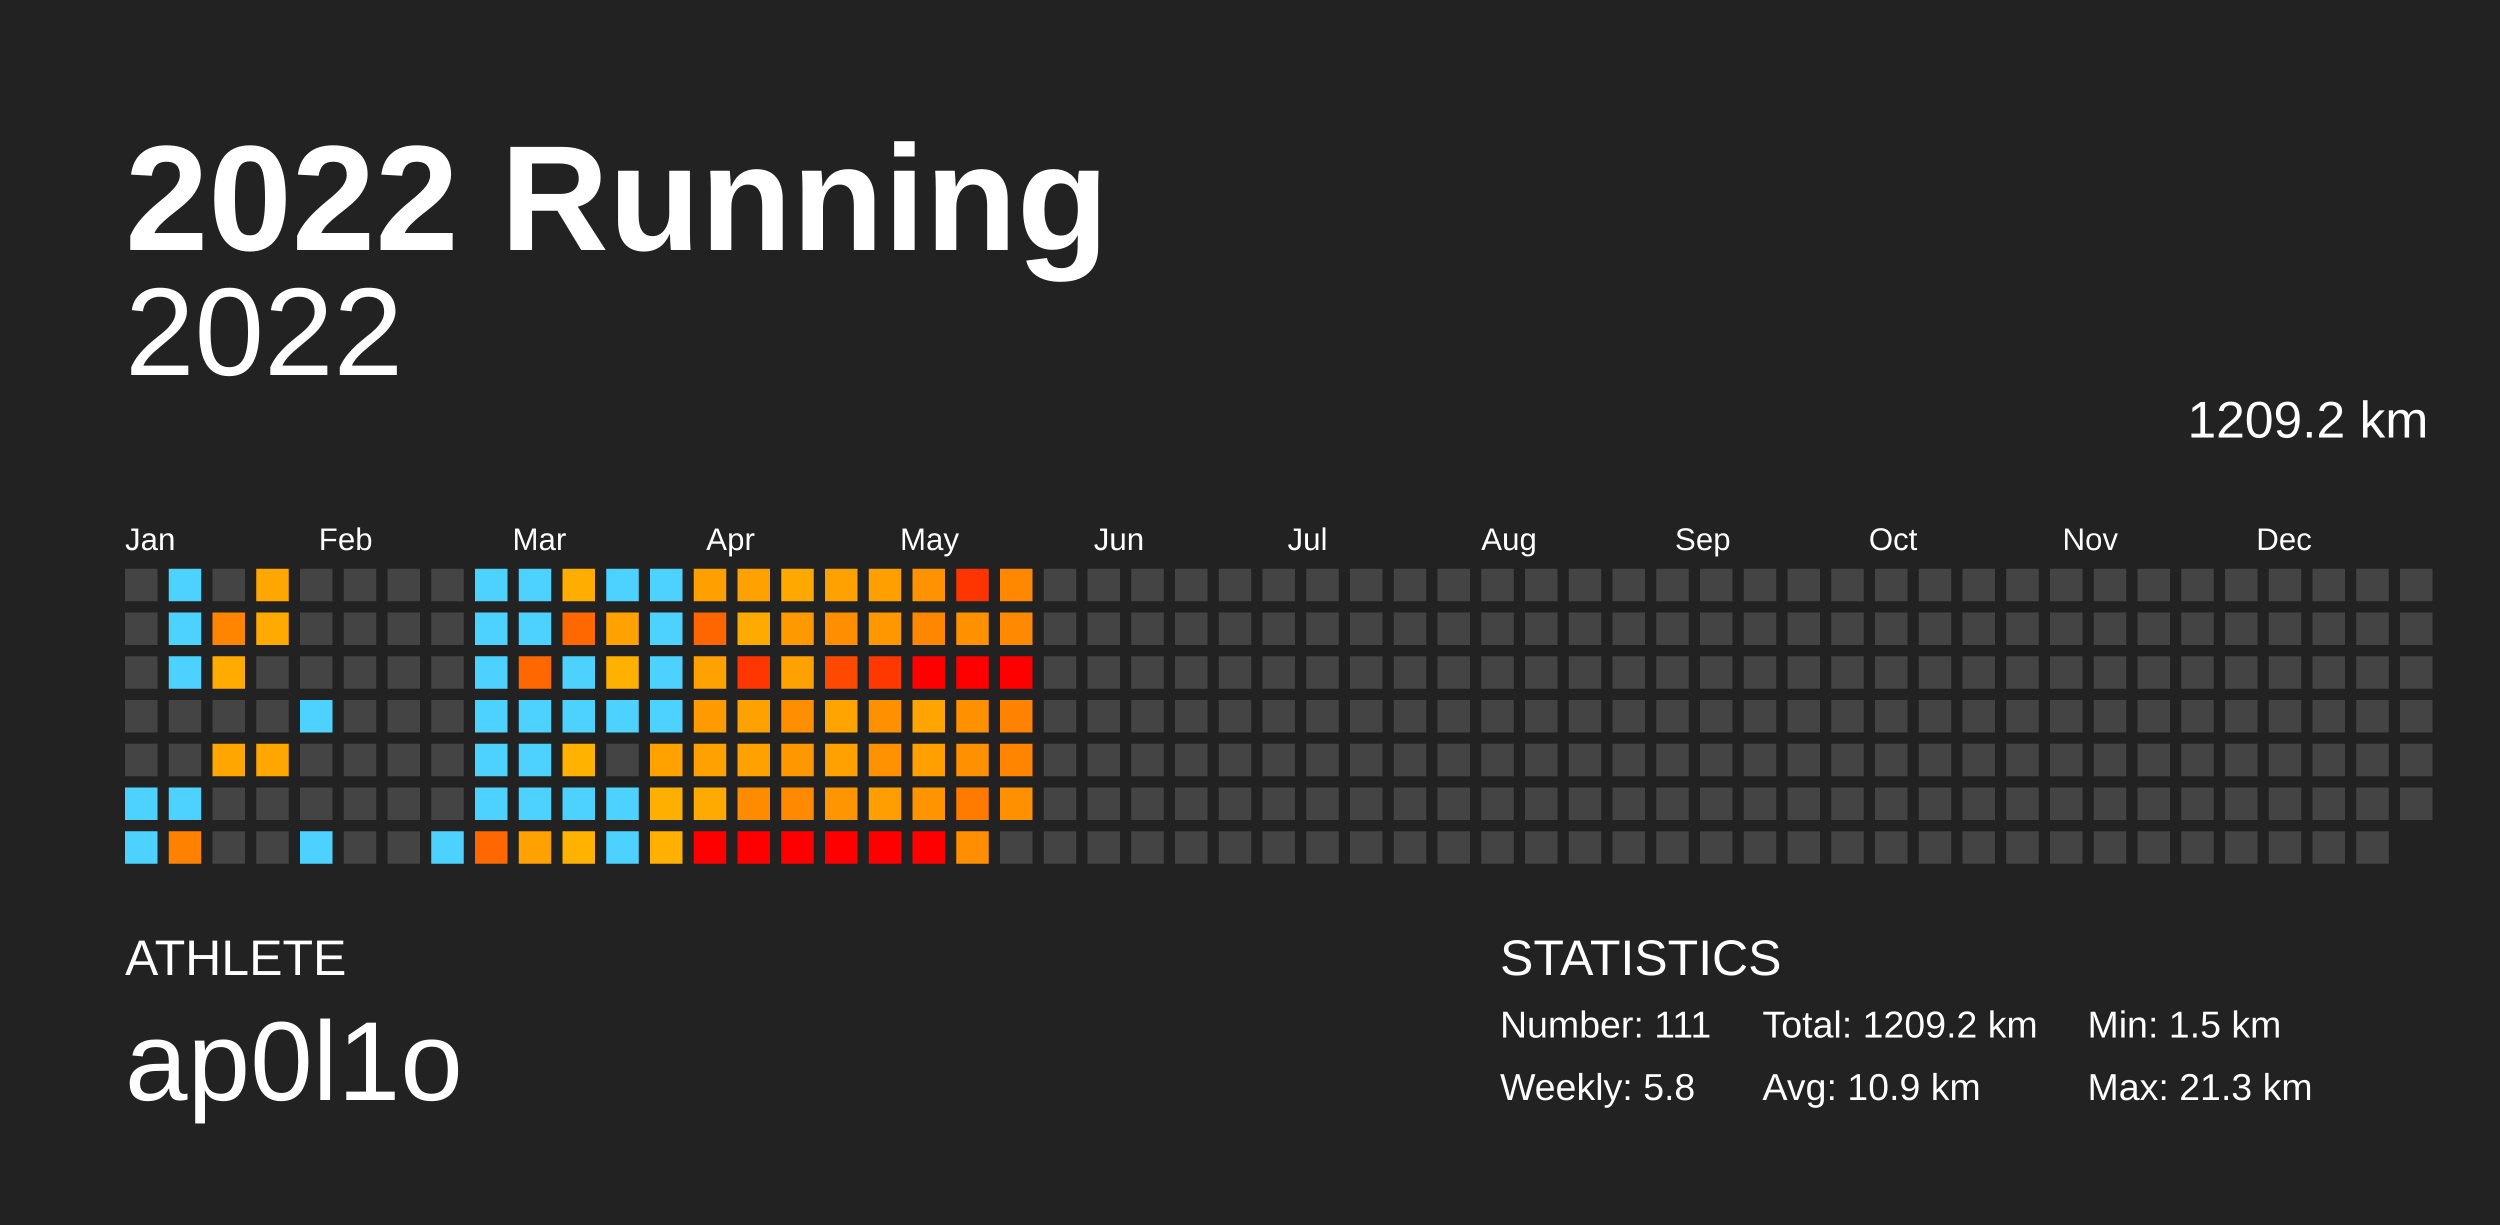
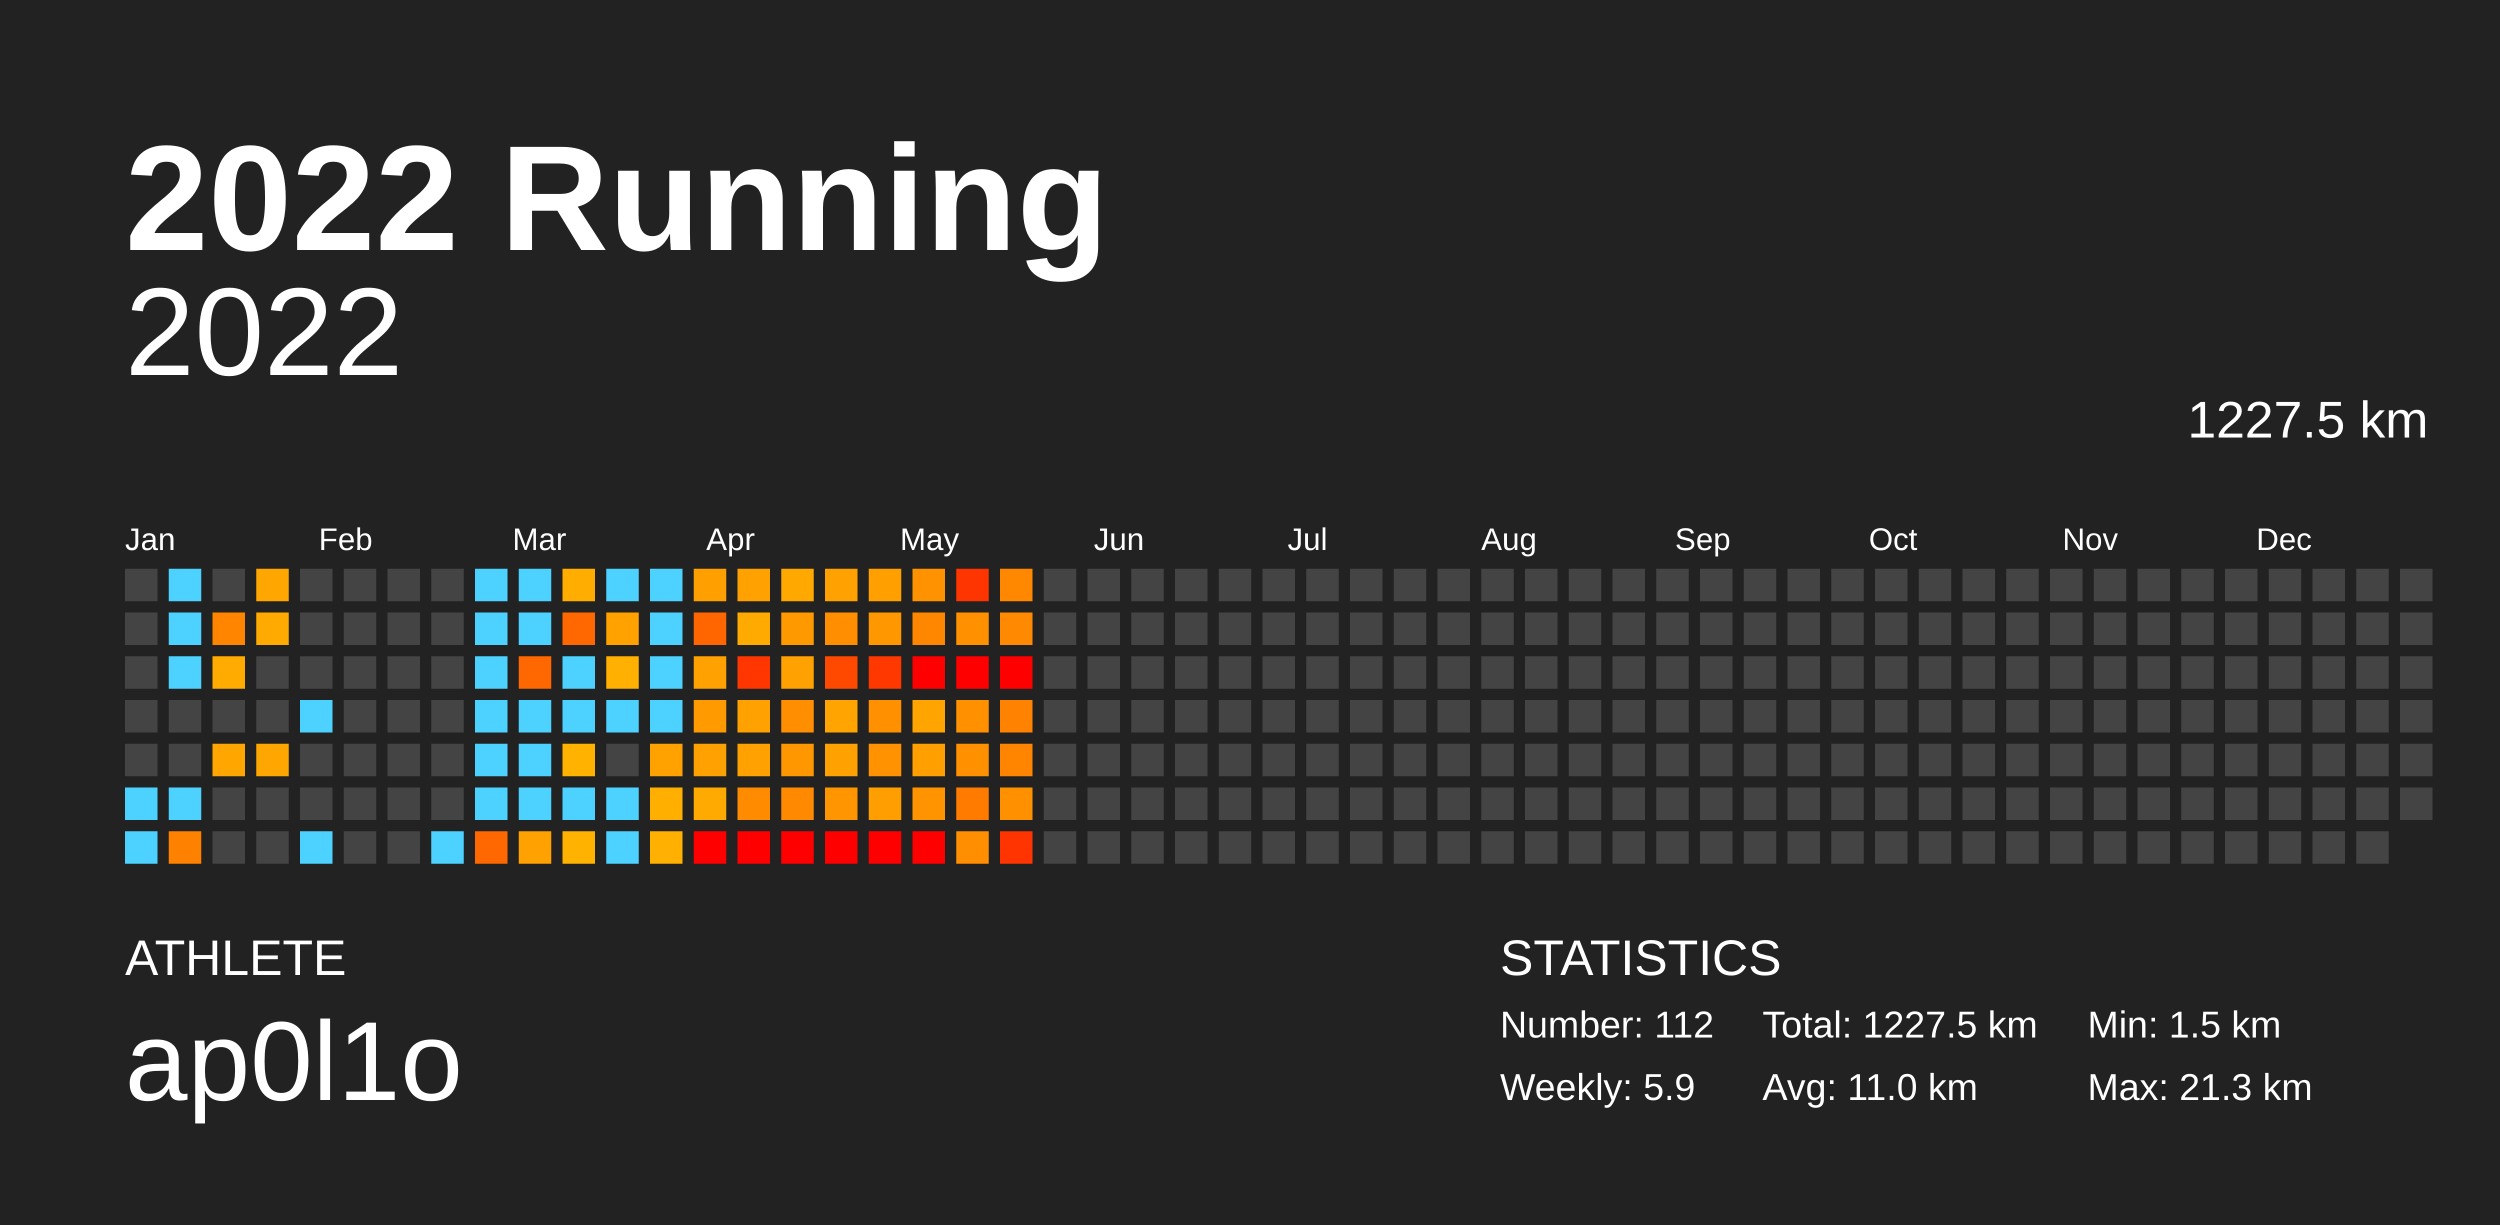
<svg xmlns="http://www.w3.org/2000/svg" baseProfile="full" height="98mm" version="1.1" viewBox="0,0,200,98" width="200mm">
  <defs />
  <rect fill="#222222" height="98" width="200" x="0" y="0" />
  <text fill="#FFFFFF" style="font-size:12px; font-family:Arial; font-weight:bold;" x="10" y="20">2022 Running</text>
  <text fill="#FFFFFF" style="font-size:4px; font-family:Arial" x="10" y="78">ATHLETE</text>
  <text fill="#FFFFFF" style="font-size:9px; font-family:Arial" x="10" y="88">ap0l1o</text>
  <text fill="#FFFFFF" style="font-size:4px; font-family:Arial" x="120" y="78">STATISTICS</text>
-   <text fill="#FFFFFF" style="font-size:3px; font-family:Arial" x="120" y="83">Number: 111</text>
-   <text fill="#FFFFFF" style="font-size:3px; font-family:Arial" x="120" y="88">Weekly: 5.8</text>
-   <text fill="#FFFFFF" style="font-size:3px; font-family:Arial" x="141" y="83">Total: 1209.2 km</text>
-   <text fill="#FFFFFF" style="font-size:3px; font-family:Arial" x="141" y="88">Avg: 10.9 km</text>
+   <text fill="#FFFFFF" style="font-size:3px; font-family:Arial" x="120" y="83">Number: 112</text>
+   <text fill="#FFFFFF" style="font-size:3px; font-family:Arial" x="120" y="88">Weekly: 5.9</text>
+   <text fill="#FFFFFF" style="font-size:3px; font-family:Arial" x="141" y="83">Total: 1227.5 km</text>
+   <text fill="#FFFFFF" style="font-size:3px; font-family:Arial" x="141" y="88">Avg: 11.0 km</text>
  <text fill="#FFFFFF" style="font-size:3px; font-family:Arial" x="167" y="83">Min: 1.5 km</text>
  <text fill="#FFFFFF" style="font-size:3px; font-family:Arial" x="167" y="88">Max: 21.3 km</text>
  <text alignment-baseline="hanging" fill="#FFFFFF" style="font-size:10.0px; font-family:Arial;" x="10" y="30">2022</text>
-   <text alignment-baseline="hanging" fill="#FFFFFF" style="font-size:4.125px; font-family:Arial;" x="175" y="35">1209.2 km</text>
+   <text alignment-baseline="hanging" fill="#FFFFFF" style="font-size:4.125px; font-family:Arial;" x="175" y="35">1227.5 km</text>
  <text fill="#FFFFFF" style="font-size:2.5px; font-family:Arial" x="10.0" y="44">Jan</text>
  <text fill="#FFFFFF" style="font-size:2.5px; font-family:Arial" x="25.5" y="44">Feb</text>
  <text fill="#FFFFFF" style="font-size:2.5px; font-family:Arial" x="41.0" y="44">Mar</text>
  <text fill="#FFFFFF" style="font-size:2.5px; font-family:Arial" x="56.5" y="44">Apr</text>
  <text fill="#FFFFFF" style="font-size:2.5px; font-family:Arial" x="72.0" y="44">May</text>
  <text fill="#FFFFFF" style="font-size:2.5px; font-family:Arial" x="87.5" y="44">Jun</text>
  <text fill="#FFFFFF" style="font-size:2.5px; font-family:Arial" x="103.0" y="44">Jul</text>
  <text fill="#FFFFFF" style="font-size:2.5px; font-family:Arial" x="118.5" y="44">Aug</text>
  <text fill="#FFFFFF" style="font-size:2.5px; font-family:Arial" x="134.0" y="44">Sep</text>
  <text fill="#FFFFFF" style="font-size:2.5px; font-family:Arial" x="149.5" y="44">Oct</text>
  <text fill="#FFFFFF" style="font-size:2.5px; font-family:Arial" x="165.0" y="44">Nov</text>
  <text fill="#FFFFFF" style="font-size:2.5px; font-family:Arial" x="180.5" y="44">Dec</text>
  <rect fill="#444444" height="2.6" width="2.6" x="10.0" y="45.5" />
  <rect fill="#444444" height="2.6" width="2.6" x="10.0" y="49.0" />
  <rect fill="#444444" height="2.6" width="2.6" x="10.0" y="52.5" />
  <rect fill="#444444" height="2.6" width="2.6" x="10.0" y="56.0" />
  <rect fill="#444444" height="2.6" width="2.6" x="10.0" y="59.5" />
  <rect fill="#4dd2ff" height="2.6" width="2.6" x="10.0" y="63.0" />
  <rect fill="#4dd2ff" height="2.6" width="2.6" x="10.0" y="66.5" />
  <rect fill="#4dd2ff" height="2.6" width="2.6" x="13.5" y="45.5" />
  <rect fill="#4dd2ff" height="2.6" width="2.6" x="13.5" y="49.0" />
  <rect fill="#4dd2ff" height="2.6" width="2.6" x="13.5" y="52.5" />
  <rect fill="#444444" height="2.6" width="2.6" x="13.5" y="56.0" />
  <rect fill="#444444" height="2.6" width="2.6" x="13.5" y="59.5" />
  <rect fill="#4dd2ff" height="2.6" width="2.6" x="13.5" y="63.0" />
  <rect fill="#ff8100" height="2.6" width="2.6" x="13.5" y="66.5" />
  <rect fill="#444444" height="2.6" width="2.6" x="17.0" y="45.5" />
  <rect fill="#ff8500" height="2.6" width="2.6" x="17.0" y="49.0" />
  <rect fill="#ffab00" height="2.6" width="2.6" x="17.0" y="52.5" />
  <rect fill="#444444" height="2.6" width="2.6" x="17.0" y="56.0" />
  <rect fill="#ffa700" height="2.6" width="2.6" x="17.0" y="59.5" />
  <rect fill="#444444" height="2.6" width="2.6" x="17.0" y="63.0" />
  <rect fill="#444444" height="2.6" width="2.6" x="17.0" y="66.5" />
  <rect fill="#ffa700" height="2.6" width="2.6" x="20.5" y="45.5" />
  <rect fill="#ffaa00" height="2.6" width="2.6" x="20.5" y="49.0" />
  <rect fill="#444444" height="2.6" width="2.6" x="20.5" y="52.5" />
  <rect fill="#444444" height="2.6" width="2.6" x="20.5" y="56.0" />
  <rect fill="#ffa700" height="2.6" width="2.6" x="20.5" y="59.5" />
  <rect fill="#444444" height="2.6" width="2.6" x="20.5" y="63.0" />
  <rect fill="#444444" height="2.6" width="2.6" x="20.5" y="66.5" />
  <rect fill="#444444" height="2.6" width="2.6" x="24.0" y="45.5" />
  <rect fill="#444444" height="2.6" width="2.6" x="24.0" y="49.0" />
  <rect fill="#444444" height="2.6" width="2.6" x="24.0" y="52.5" />
  <rect fill="#4dd2ff" height="2.6" width="2.6" x="24.0" y="56.0" />
  <rect fill="#444444" height="2.6" width="2.6" x="24.0" y="59.5" />
  <rect fill="#444444" height="2.6" width="2.6" x="24.0" y="63.0" />
  <rect fill="#4dd2ff" height="2.6" width="2.6" x="24.0" y="66.5" />
  <rect fill="#444444" height="2.6" width="2.6" x="27.5" y="45.5" />
  <rect fill="#444444" height="2.6" width="2.6" x="27.5" y="49.0" />
  <rect fill="#444444" height="2.6" width="2.6" x="27.5" y="52.5" />
  <rect fill="#444444" height="2.6" width="2.6" x="27.5" y="56.0" />
  <rect fill="#444444" height="2.6" width="2.6" x="27.5" y="59.5" />
  <rect fill="#444444" height="2.6" width="2.6" x="27.5" y="63.0" />
  <rect fill="#444444" height="2.6" width="2.6" x="27.5" y="66.5" />
  <rect fill="#444444" height="2.6" width="2.6" x="31.0" y="45.5" />
  <rect fill="#444444" height="2.6" width="2.6" x="31.0" y="49.0" />
  <rect fill="#444444" height="2.6" width="2.6" x="31.0" y="52.5" />
  <rect fill="#444444" height="2.6" width="2.6" x="31.0" y="56.0" />
  <rect fill="#444444" height="2.6" width="2.6" x="31.0" y="59.5" />
  <rect fill="#444444" height="2.6" width="2.6" x="31.0" y="63.0" />
  <rect fill="#444444" height="2.6" width="2.6" x="31.0" y="66.5" />
  <rect fill="#444444" height="2.6" width="2.6" x="34.5" y="45.5" />
  <rect fill="#444444" height="2.6" width="2.6" x="34.5" y="49.0" />
  <rect fill="#444444" height="2.6" width="2.6" x="34.5" y="52.5" />
  <rect fill="#444444" height="2.6" width="2.6" x="34.5" y="56.0" />
  <rect fill="#444444" height="2.6" width="2.6" x="34.5" y="59.5" />
  <rect fill="#444444" height="2.6" width="2.6" x="34.5" y="63.0" />
  <rect fill="#4dd2ff" height="2.6" width="2.6" x="34.5" y="66.5" />
  <rect fill="#4dd2ff" height="2.6" width="2.6" x="38.0" y="45.5" />
  <rect fill="#4dd2ff" height="2.6" width="2.6" x="38.0" y="49.0" />
  <rect fill="#4dd2ff" height="2.6" width="2.6" x="38.0" y="52.5" />
  <rect fill="#4dd2ff" height="2.6" width="2.6" x="38.0" y="56.0" />
  <rect fill="#4dd2ff" height="2.6" width="2.6" x="38.0" y="59.5" />
  <rect fill="#4dd2ff" height="2.6" width="2.6" x="38.0" y="63.0" />
  <rect fill="#ff6700" height="2.6" width="2.6" x="38.0" y="66.5" />
  <rect fill="#4dd2ff" height="2.6" width="2.6" x="41.5" y="45.5" />
  <rect fill="#4dd2ff" height="2.6" width="2.6" x="41.5" y="49.0" />
  <rect fill="#ff6700" height="2.6" width="2.6" x="41.5" y="52.5" />
  <rect fill="#4dd2ff" height="2.6" width="2.6" x="41.5" y="56.0" />
  <rect fill="#4dd2ff" height="2.6" width="2.6" x="41.5" y="59.5" />
  <rect fill="#4dd2ff" height="2.6" width="2.6" x="41.5" y="63.0" />
  <rect fill="#ffa100" height="2.6" width="2.6" x="41.5" y="66.5" />
  <rect fill="#ffae00" height="2.6" width="2.6" x="45.0" y="45.5" />
  <rect fill="#ff6700" height="2.6" width="2.6" x="45.0" y="49.0" />
  <rect fill="#4dd2ff" height="2.6" width="2.6" x="45.0" y="52.5" />
  <rect fill="#4dd2ff" height="2.6" width="2.6" x="45.0" y="56.0" />
  <rect fill="#ffb300" height="2.6" width="2.6" x="45.0" y="59.5" />
  <rect fill="#4dd2ff" height="2.6" width="2.6" x="45.0" y="63.0" />
  <rect fill="#ffb300" height="2.6" width="2.6" x="45.0" y="66.5" />
  <rect fill="#4dd2ff" height="2.6" width="2.6" x="48.5" y="45.5" />
  <rect fill="#ffa200" height="2.6" width="2.6" x="48.5" y="49.0" />
  <rect fill="#ffb000" height="2.6" width="2.6" x="48.5" y="52.5" />
  <rect fill="#4dd2ff" height="2.6" width="2.6" x="48.5" y="56.0" />
  <rect fill="#444444" height="2.6" width="2.6" x="48.5" y="59.5" />
  <rect fill="#4dd2ff" height="2.6" width="2.6" x="48.5" y="63.0" />
  <rect fill="#4dd2ff" height="2.6" width="2.6" x="48.5" y="66.5" />
  <rect fill="#4dd2ff" height="2.6" width="2.6" x="52.0" y="45.5" />
  <rect fill="#4dd2ff" height="2.6" width="2.6" x="52.0" y="49.0" />
  <rect fill="#4dd2ff" height="2.6" width="2.6" x="52.0" y="52.5" />
  <rect fill="#4dd2ff" height="2.6" width="2.6" x="52.0" y="56.0" />
  <rect fill="#ffa200" height="2.6" width="2.6" x="52.0" y="59.5" />
  <rect fill="#ffaf00" height="2.6" width="2.6" x="52.0" y="63.0" />
  <rect fill="#ffb000" height="2.6" width="2.6" x="52.0" y="66.5" />
  <rect fill="#ff9f00" height="2.6" width="2.6" x="55.5" y="45.5" />
  <rect fill="#ff6600" height="2.6" width="2.6" x="55.5" y="49.0" />
  <rect fill="#ffa100" height="2.6" width="2.6" x="55.5" y="52.5" />
  <rect fill="#ff9b00" height="2.6" width="2.6" x="55.5" y="56.0" />
  <rect fill="#ffa100" height="2.6" width="2.6" x="55.5" y="59.5" />
  <rect fill="#ffaa00" height="2.6" width="2.6" x="55.5" y="63.0" />
  <rect fill="red" height="2.6" width="2.6" x="55.5" y="66.5" />
  <rect fill="#ffa100" height="2.6" width="2.6" x="59.0" y="45.5" />
  <rect fill="#ffaa00" height="2.6" width="2.6" x="59.0" y="49.0" />
  <rect fill="#ff3600" height="2.6" width="2.6" x="59.0" y="52.5" />
  <rect fill="#ffa100" height="2.6" width="2.6" x="59.0" y="56.0" />
  <rect fill="#ffa100" height="2.6" width="2.6" x="59.0" y="59.5" />
  <rect fill="#ff8b00" height="2.6" width="2.6" x="59.0" y="63.0" />
  <rect fill="red" height="2.6" width="2.6" x="59.0" y="66.5" />
  <rect fill="#ffa800" height="2.6" width="2.6" x="62.5" y="45.5" />
  <rect fill="#ff9900" height="2.6" width="2.6" x="62.5" y="49.0" />
  <rect fill="#ffa100" height="2.6" width="2.6" x="62.5" y="52.5" />
  <rect fill="#ff8f00" height="2.6" width="2.6" x="62.5" y="56.0" />
  <rect fill="#ff9800" height="2.6" width="2.6" x="62.5" y="59.5" />
  <rect fill="#ff8900" height="2.6" width="2.6" x="62.5" y="63.0" />
  <rect fill="red" height="2.6" width="2.6" x="62.5" y="66.5" />
  <rect fill="#ffa100" height="2.6" width="2.6" x="66.0" y="45.5" />
  <rect fill="#ff8f00" height="2.6" width="2.6" x="66.0" y="49.0" />
  <rect fill="#ff4900" height="2.6" width="2.6" x="66.0" y="52.5" />
  <rect fill="#ffa400" height="2.6" width="2.6" x="66.0" y="56.0" />
  <rect fill="#ffa100" height="2.6" width="2.6" x="66.0" y="59.5" />
  <rect fill="#ff9500" height="2.6" width="2.6" x="66.0" y="63.0" />
  <rect fill="red" height="2.6" width="2.6" x="66.0" y="66.5" />
  <rect fill="#ffa000" height="2.6" width="2.6" x="69.5" y="45.5" />
  <rect fill="#ff9700" height="2.6" width="2.6" x="69.5" y="49.0" />
  <rect fill="#ff3800" height="2.6" width="2.6" x="69.5" y="52.5" />
  <rect fill="#ff9100" height="2.6" width="2.6" x="69.5" y="56.0" />
  <rect fill="#ff9200" height="2.6" width="2.6" x="69.5" y="59.5" />
  <rect fill="#ff9e00" height="2.6" width="2.6" x="69.5" y="63.0" />
  <rect fill="red" height="2.6" width="2.6" x="69.5" y="66.5" />
  <rect fill="#ff9200" height="2.6" width="2.6" x="73.0" y="45.5" />
  <rect fill="#ff8700" height="2.6" width="2.6" x="73.0" y="49.0" />
  <rect fill="red" height="2.6" width="2.6" x="73.0" y="52.5" />
  <rect fill="#ffa400" height="2.6" width="2.6" x="73.0" y="56.0" />
  <rect fill="#ff9f00" height="2.6" width="2.6" x="73.0" y="59.5" />
  <rect fill="#ff9400" height="2.6" width="2.6" x="73.0" y="63.0" />
  <rect fill="red" height="2.6" width="2.6" x="73.0" y="66.5" />
  <rect fill="#ff3500" height="2.6" width="2.6" x="76.5" y="45.5" />
  <rect fill="#ff9100" height="2.6" width="2.6" x="76.5" y="49.0" />
  <rect fill="red" height="2.6" width="2.6" x="76.5" y="52.5" />
  <rect fill="#ff9000" height="2.6" width="2.6" x="76.5" y="56.0" />
  <rect fill="#ff9000" height="2.6" width="2.6" x="76.5" y="59.5" />
  <rect fill="#ff7b00" height="2.6" width="2.6" x="76.5" y="63.0" />
  <rect fill="#ff8e00" height="2.6" width="2.6" x="76.5" y="66.5" />
  <rect fill="#ff8800" height="2.6" width="2.6" x="80.0" y="45.5" />
  <rect fill="#ff8900" height="2.6" width="2.6" x="80.0" y="49.0" />
  <rect fill="red" height="2.6" width="2.6" x="80.0" y="52.5" />
  <rect fill="#ff8200" height="2.6" width="2.6" x="80.0" y="56.0" />
  <rect fill="#ff8400" height="2.6" width="2.6" x="80.0" y="59.5" />
  <rect fill="#ff9100" height="2.6" width="2.6" x="80.0" y="63.0" />
-   <rect fill="#444444" height="2.6" width="2.6" x="80.0" y="66.5" />
+   <rect fill="#ff3400" height="2.6" width="2.6" x="80.0" y="66.5" />
  <rect fill="#444444" height="2.6" width="2.6" x="83.5" y="45.5" />
  <rect fill="#444444" height="2.6" width="2.6" x="83.5" y="49.0" />
  <rect fill="#444444" height="2.6" width="2.6" x="83.5" y="52.5" />
  <rect fill="#444444" height="2.6" width="2.6" x="83.5" y="56.0" />
  <rect fill="#444444" height="2.6" width="2.6" x="83.5" y="59.5" />
  <rect fill="#444444" height="2.6" width="2.6" x="83.5" y="63.0" />
  <rect fill="#444444" height="2.6" width="2.6" x="83.5" y="66.5" />
  <rect fill="#444444" height="2.6" width="2.6" x="87.0" y="45.5" />
  <rect fill="#444444" height="2.6" width="2.6" x="87.0" y="49.0" />
  <rect fill="#444444" height="2.6" width="2.6" x="87.0" y="52.5" />
  <rect fill="#444444" height="2.6" width="2.6" x="87.0" y="56.0" />
  <rect fill="#444444" height="2.6" width="2.6" x="87.0" y="59.5" />
  <rect fill="#444444" height="2.6" width="2.6" x="87.0" y="63.0" />
  <rect fill="#444444" height="2.6" width="2.6" x="87.0" y="66.5" />
  <rect fill="#444444" height="2.6" width="2.6" x="90.5" y="45.5" />
  <rect fill="#444444" height="2.6" width="2.6" x="90.5" y="49.0" />
  <rect fill="#444444" height="2.6" width="2.6" x="90.5" y="52.5" />
  <rect fill="#444444" height="2.6" width="2.6" x="90.5" y="56.0" />
  <rect fill="#444444" height="2.6" width="2.6" x="90.5" y="59.5" />
  <rect fill="#444444" height="2.6" width="2.6" x="90.5" y="63.0" />
  <rect fill="#444444" height="2.6" width="2.6" x="90.5" y="66.5" />
  <rect fill="#444444" height="2.6" width="2.6" x="94.0" y="45.5" />
  <rect fill="#444444" height="2.6" width="2.6" x="94.0" y="49.0" />
  <rect fill="#444444" height="2.6" width="2.6" x="94.0" y="52.5" />
  <rect fill="#444444" height="2.6" width="2.6" x="94.0" y="56.0" />
  <rect fill="#444444" height="2.6" width="2.6" x="94.0" y="59.5" />
  <rect fill="#444444" height="2.6" width="2.6" x="94.0" y="63.0" />
  <rect fill="#444444" height="2.6" width="2.6" x="94.0" y="66.5" />
  <rect fill="#444444" height="2.6" width="2.6" x="97.5" y="45.5" />
  <rect fill="#444444" height="2.6" width="2.6" x="97.5" y="49.0" />
  <rect fill="#444444" height="2.6" width="2.6" x="97.5" y="52.5" />
  <rect fill="#444444" height="2.6" width="2.6" x="97.5" y="56.0" />
  <rect fill="#444444" height="2.6" width="2.6" x="97.5" y="59.5" />
  <rect fill="#444444" height="2.6" width="2.6" x="97.5" y="63.0" />
  <rect fill="#444444" height="2.6" width="2.6" x="97.5" y="66.5" />
  <rect fill="#444444" height="2.6" width="2.6" x="101.0" y="45.5" />
  <rect fill="#444444" height="2.6" width="2.6" x="101.0" y="49.0" />
  <rect fill="#444444" height="2.6" width="2.6" x="101.0" y="52.5" />
  <rect fill="#444444" height="2.6" width="2.6" x="101.0" y="56.0" />
  <rect fill="#444444" height="2.6" width="2.6" x="101.0" y="59.5" />
  <rect fill="#444444" height="2.6" width="2.6" x="101.0" y="63.0" />
  <rect fill="#444444" height="2.6" width="2.6" x="101.0" y="66.5" />
  <rect fill="#444444" height="2.6" width="2.6" x="104.5" y="45.5" />
  <rect fill="#444444" height="2.6" width="2.6" x="104.5" y="49.0" />
  <rect fill="#444444" height="2.6" width="2.6" x="104.5" y="52.5" />
  <rect fill="#444444" height="2.6" width="2.6" x="104.5" y="56.0" />
  <rect fill="#444444" height="2.6" width="2.6" x="104.5" y="59.5" />
  <rect fill="#444444" height="2.6" width="2.6" x="104.5" y="63.0" />
  <rect fill="#444444" height="2.6" width="2.6" x="104.5" y="66.5" />
  <rect fill="#444444" height="2.6" width="2.6" x="108.0" y="45.5" />
  <rect fill="#444444" height="2.6" width="2.6" x="108.0" y="49.0" />
  <rect fill="#444444" height="2.6" width="2.6" x="108.0" y="52.5" />
  <rect fill="#444444" height="2.6" width="2.6" x="108.0" y="56.0" />
  <rect fill="#444444" height="2.6" width="2.6" x="108.0" y="59.5" />
  <rect fill="#444444" height="2.6" width="2.6" x="108.0" y="63.0" />
  <rect fill="#444444" height="2.6" width="2.6" x="108.0" y="66.5" />
  <rect fill="#444444" height="2.6" width="2.6" x="111.5" y="45.5" />
  <rect fill="#444444" height="2.6" width="2.6" x="111.5" y="49.0" />
  <rect fill="#444444" height="2.6" width="2.6" x="111.5" y="52.5" />
  <rect fill="#444444" height="2.6" width="2.6" x="111.5" y="56.0" />
  <rect fill="#444444" height="2.6" width="2.6" x="111.5" y="59.5" />
  <rect fill="#444444" height="2.6" width="2.6" x="111.5" y="63.0" />
  <rect fill="#444444" height="2.6" width="2.6" x="111.5" y="66.5" />
  <rect fill="#444444" height="2.6" width="2.6" x="115.0" y="45.5" />
  <rect fill="#444444" height="2.6" width="2.6" x="115.0" y="49.0" />
  <rect fill="#444444" height="2.6" width="2.6" x="115.0" y="52.5" />
  <rect fill="#444444" height="2.6" width="2.6" x="115.0" y="56.0" />
  <rect fill="#444444" height="2.6" width="2.6" x="115.0" y="59.5" />
  <rect fill="#444444" height="2.6" width="2.6" x="115.0" y="63.0" />
  <rect fill="#444444" height="2.6" width="2.6" x="115.0" y="66.5" />
  <rect fill="#444444" height="2.6" width="2.6" x="118.5" y="45.5" />
  <rect fill="#444444" height="2.6" width="2.6" x="118.5" y="49.0" />
  <rect fill="#444444" height="2.6" width="2.6" x="118.5" y="52.5" />
  <rect fill="#444444" height="2.6" width="2.6" x="118.5" y="56.0" />
  <rect fill="#444444" height="2.6" width="2.6" x="118.5" y="59.5" />
  <rect fill="#444444" height="2.6" width="2.6" x="118.5" y="63.0" />
  <rect fill="#444444" height="2.6" width="2.6" x="118.5" y="66.5" />
  <rect fill="#444444" height="2.6" width="2.6" x="122.0" y="45.5" />
  <rect fill="#444444" height="2.6" width="2.6" x="122.0" y="49.0" />
  <rect fill="#444444" height="2.6" width="2.6" x="122.0" y="52.5" />
  <rect fill="#444444" height="2.6" width="2.6" x="122.0" y="56.0" />
  <rect fill="#444444" height="2.6" width="2.6" x="122.0" y="59.5" />
  <rect fill="#444444" height="2.6" width="2.6" x="122.0" y="63.0" />
  <rect fill="#444444" height="2.6" width="2.6" x="122.0" y="66.5" />
  <rect fill="#444444" height="2.6" width="2.6" x="125.5" y="45.5" />
  <rect fill="#444444" height="2.6" width="2.6" x="125.5" y="49.0" />
  <rect fill="#444444" height="2.6" width="2.6" x="125.5" y="52.5" />
  <rect fill="#444444" height="2.6" width="2.6" x="125.5" y="56.0" />
  <rect fill="#444444" height="2.6" width="2.6" x="125.5" y="59.5" />
  <rect fill="#444444" height="2.6" width="2.6" x="125.5" y="63.0" />
  <rect fill="#444444" height="2.6" width="2.6" x="125.5" y="66.5" />
  <rect fill="#444444" height="2.6" width="2.6" x="129.0" y="45.5" />
  <rect fill="#444444" height="2.6" width="2.6" x="129.0" y="49.0" />
  <rect fill="#444444" height="2.6" width="2.6" x="129.0" y="52.5" />
  <rect fill="#444444" height="2.6" width="2.6" x="129.0" y="56.0" />
  <rect fill="#444444" height="2.6" width="2.6" x="129.0" y="59.5" />
  <rect fill="#444444" height="2.6" width="2.6" x="129.0" y="63.0" />
  <rect fill="#444444" height="2.6" width="2.6" x="129.0" y="66.5" />
  <rect fill="#444444" height="2.6" width="2.6" x="132.5" y="45.5" />
  <rect fill="#444444" height="2.6" width="2.6" x="132.5" y="49.0" />
  <rect fill="#444444" height="2.6" width="2.6" x="132.5" y="52.5" />
  <rect fill="#444444" height="2.6" width="2.6" x="132.5" y="56.0" />
  <rect fill="#444444" height="2.6" width="2.6" x="132.5" y="59.5" />
  <rect fill="#444444" height="2.6" width="2.6" x="132.5" y="63.0" />
  <rect fill="#444444" height="2.6" width="2.6" x="132.5" y="66.5" />
  <rect fill="#444444" height="2.6" width="2.6" x="136.0" y="45.5" />
  <rect fill="#444444" height="2.6" width="2.6" x="136.0" y="49.0" />
  <rect fill="#444444" height="2.6" width="2.6" x="136.0" y="52.5" />
  <rect fill="#444444" height="2.6" width="2.6" x="136.0" y="56.0" />
  <rect fill="#444444" height="2.6" width="2.6" x="136.0" y="59.5" />
  <rect fill="#444444" height="2.6" width="2.6" x="136.0" y="63.0" />
  <rect fill="#444444" height="2.6" width="2.6" x="136.0" y="66.5" />
  <rect fill="#444444" height="2.6" width="2.6" x="139.5" y="45.5" />
  <rect fill="#444444" height="2.6" width="2.6" x="139.5" y="49.0" />
  <rect fill="#444444" height="2.6" width="2.6" x="139.5" y="52.5" />
  <rect fill="#444444" height="2.6" width="2.6" x="139.5" y="56.0" />
  <rect fill="#444444" height="2.6" width="2.6" x="139.5" y="59.5" />
  <rect fill="#444444" height="2.6" width="2.6" x="139.5" y="63.0" />
  <rect fill="#444444" height="2.6" width="2.6" x="139.5" y="66.5" />
  <rect fill="#444444" height="2.6" width="2.6" x="143.0" y="45.5" />
  <rect fill="#444444" height="2.6" width="2.6" x="143.0" y="49.0" />
  <rect fill="#444444" height="2.6" width="2.6" x="143.0" y="52.5" />
  <rect fill="#444444" height="2.6" width="2.6" x="143.0" y="56.0" />
  <rect fill="#444444" height="2.6" width="2.6" x="143.0" y="59.5" />
  <rect fill="#444444" height="2.6" width="2.6" x="143.0" y="63.0" />
  <rect fill="#444444" height="2.6" width="2.6" x="143.0" y="66.5" />
  <rect fill="#444444" height="2.6" width="2.6" x="146.5" y="45.5" />
  <rect fill="#444444" height="2.6" width="2.6" x="146.5" y="49.0" />
  <rect fill="#444444" height="2.6" width="2.6" x="146.5" y="52.5" />
  <rect fill="#444444" height="2.6" width="2.6" x="146.5" y="56.0" />
  <rect fill="#444444" height="2.6" width="2.6" x="146.5" y="59.5" />
  <rect fill="#444444" height="2.6" width="2.6" x="146.5" y="63.0" />
  <rect fill="#444444" height="2.6" width="2.6" x="146.5" y="66.5" />
  <rect fill="#444444" height="2.6" width="2.6" x="150.0" y="45.5" />
  <rect fill="#444444" height="2.6" width="2.6" x="150.0" y="49.0" />
  <rect fill="#444444" height="2.6" width="2.6" x="150.0" y="52.5" />
  <rect fill="#444444" height="2.6" width="2.6" x="150.0" y="56.0" />
  <rect fill="#444444" height="2.6" width="2.6" x="150.0" y="59.5" />
  <rect fill="#444444" height="2.6" width="2.6" x="150.0" y="63.0" />
  <rect fill="#444444" height="2.6" width="2.6" x="150.0" y="66.5" />
  <rect fill="#444444" height="2.6" width="2.6" x="153.5" y="45.5" />
  <rect fill="#444444" height="2.6" width="2.6" x="153.5" y="49.0" />
  <rect fill="#444444" height="2.6" width="2.6" x="153.5" y="52.5" />
  <rect fill="#444444" height="2.6" width="2.6" x="153.5" y="56.0" />
  <rect fill="#444444" height="2.6" width="2.6" x="153.5" y="59.5" />
  <rect fill="#444444" height="2.6" width="2.6" x="153.5" y="63.0" />
  <rect fill="#444444" height="2.6" width="2.6" x="153.5" y="66.5" />
  <rect fill="#444444" height="2.6" width="2.6" x="157.0" y="45.5" />
  <rect fill="#444444" height="2.6" width="2.6" x="157.0" y="49.0" />
  <rect fill="#444444" height="2.6" width="2.6" x="157.0" y="52.5" />
  <rect fill="#444444" height="2.6" width="2.6" x="157.0" y="56.0" />
  <rect fill="#444444" height="2.6" width="2.6" x="157.0" y="59.5" />
  <rect fill="#444444" height="2.6" width="2.6" x="157.0" y="63.0" />
  <rect fill="#444444" height="2.6" width="2.6" x="157.0" y="66.5" />
  <rect fill="#444444" height="2.6" width="2.6" x="160.5" y="45.5" />
  <rect fill="#444444" height="2.6" width="2.6" x="160.5" y="49.0" />
  <rect fill="#444444" height="2.6" width="2.6" x="160.5" y="52.5" />
  <rect fill="#444444" height="2.6" width="2.6" x="160.5" y="56.0" />
  <rect fill="#444444" height="2.6" width="2.6" x="160.5" y="59.5" />
  <rect fill="#444444" height="2.6" width="2.6" x="160.5" y="63.0" />
  <rect fill="#444444" height="2.6" width="2.6" x="160.5" y="66.5" />
  <rect fill="#444444" height="2.6" width="2.6" x="164.0" y="45.5" />
  <rect fill="#444444" height="2.6" width="2.6" x="164.0" y="49.0" />
  <rect fill="#444444" height="2.6" width="2.6" x="164.0" y="52.5" />
  <rect fill="#444444" height="2.6" width="2.6" x="164.0" y="56.0" />
  <rect fill="#444444" height="2.6" width="2.6" x="164.0" y="59.5" />
  <rect fill="#444444" height="2.6" width="2.6" x="164.0" y="63.0" />
  <rect fill="#444444" height="2.6" width="2.6" x="164.0" y="66.5" />
  <rect fill="#444444" height="2.6" width="2.6" x="167.5" y="45.5" />
  <rect fill="#444444" height="2.6" width="2.6" x="167.5" y="49.0" />
  <rect fill="#444444" height="2.6" width="2.6" x="167.5" y="52.5" />
  <rect fill="#444444" height="2.6" width="2.6" x="167.5" y="56.0" />
  <rect fill="#444444" height="2.6" width="2.6" x="167.5" y="59.5" />
  <rect fill="#444444" height="2.6" width="2.6" x="167.5" y="63.0" />
  <rect fill="#444444" height="2.6" width="2.6" x="167.5" y="66.5" />
  <rect fill="#444444" height="2.6" width="2.6" x="171.0" y="45.5" />
  <rect fill="#444444" height="2.6" width="2.6" x="171.0" y="49.0" />
  <rect fill="#444444" height="2.6" width="2.6" x="171.0" y="52.5" />
  <rect fill="#444444" height="2.6" width="2.6" x="171.0" y="56.0" />
  <rect fill="#444444" height="2.6" width="2.6" x="171.0" y="59.5" />
  <rect fill="#444444" height="2.6" width="2.6" x="171.0" y="63.0" />
  <rect fill="#444444" height="2.6" width="2.6" x="171.0" y="66.5" />
  <rect fill="#444444" height="2.6" width="2.6" x="174.5" y="45.5" />
  <rect fill="#444444" height="2.6" width="2.6" x="174.5" y="49.0" />
  <rect fill="#444444" height="2.6" width="2.6" x="174.5" y="52.5" />
  <rect fill="#444444" height="2.6" width="2.6" x="174.5" y="56.0" />
  <rect fill="#444444" height="2.6" width="2.6" x="174.5" y="59.5" />
  <rect fill="#444444" height="2.6" width="2.6" x="174.5" y="63.0" />
  <rect fill="#444444" height="2.6" width="2.6" x="174.5" y="66.5" />
  <rect fill="#444444" height="2.6" width="2.6" x="178.0" y="45.5" />
  <rect fill="#444444" height="2.6" width="2.6" x="178.0" y="49.0" />
  <rect fill="#444444" height="2.6" width="2.6" x="178.0" y="52.5" />
  <rect fill="#444444" height="2.6" width="2.6" x="178.0" y="56.0" />
  <rect fill="#444444" height="2.6" width="2.6" x="178.0" y="59.5" />
  <rect fill="#444444" height="2.6" width="2.6" x="178.0" y="63.0" />
  <rect fill="#444444" height="2.6" width="2.6" x="178.0" y="66.5" />
  <rect fill="#444444" height="2.6" width="2.6" x="181.5" y="45.5" />
  <rect fill="#444444" height="2.6" width="2.6" x="181.5" y="49.0" />
  <rect fill="#444444" height="2.6" width="2.6" x="181.5" y="52.5" />
  <rect fill="#444444" height="2.6" width="2.6" x="181.5" y="56.0" />
  <rect fill="#444444" height="2.6" width="2.6" x="181.5" y="59.5" />
  <rect fill="#444444" height="2.6" width="2.6" x="181.5" y="63.0" />
  <rect fill="#444444" height="2.6" width="2.6" x="181.5" y="66.5" />
  <rect fill="#444444" height="2.6" width="2.6" x="185.0" y="45.5" />
  <rect fill="#444444" height="2.6" width="2.6" x="185.0" y="49.0" />
  <rect fill="#444444" height="2.6" width="2.6" x="185.0" y="52.5" />
  <rect fill="#444444" height="2.6" width="2.6" x="185.0" y="56.0" />
  <rect fill="#444444" height="2.6" width="2.6" x="185.0" y="59.5" />
  <rect fill="#444444" height="2.6" width="2.6" x="185.0" y="63.0" />
  <rect fill="#444444" height="2.6" width="2.6" x="185.0" y="66.5" />
  <rect fill="#444444" height="2.6" width="2.6" x="188.5" y="45.5" />
  <rect fill="#444444" height="2.6" width="2.6" x="188.5" y="49.0" />
  <rect fill="#444444" height="2.6" width="2.6" x="188.5" y="52.5" />
  <rect fill="#444444" height="2.6" width="2.6" x="188.5" y="56.0" />
  <rect fill="#444444" height="2.6" width="2.6" x="188.5" y="59.5" />
  <rect fill="#444444" height="2.6" width="2.6" x="188.5" y="63.0" />
  <rect fill="#444444" height="2.6" width="2.6" x="188.5" y="66.5" />
  <rect fill="#444444" height="2.6" width="2.6" x="192.0" y="45.5" />
  <rect fill="#444444" height="2.6" width="2.6" x="192.0" y="49.0" />
  <rect fill="#444444" height="2.6" width="2.6" x="192.0" y="52.5" />
  <rect fill="#444444" height="2.6" width="2.6" x="192.0" y="56.0" />
  <rect fill="#444444" height="2.6" width="2.6" x="192.0" y="59.5" />
  <rect fill="#444444" height="2.6" width="2.6" x="192.0" y="63.0" />
</svg>
